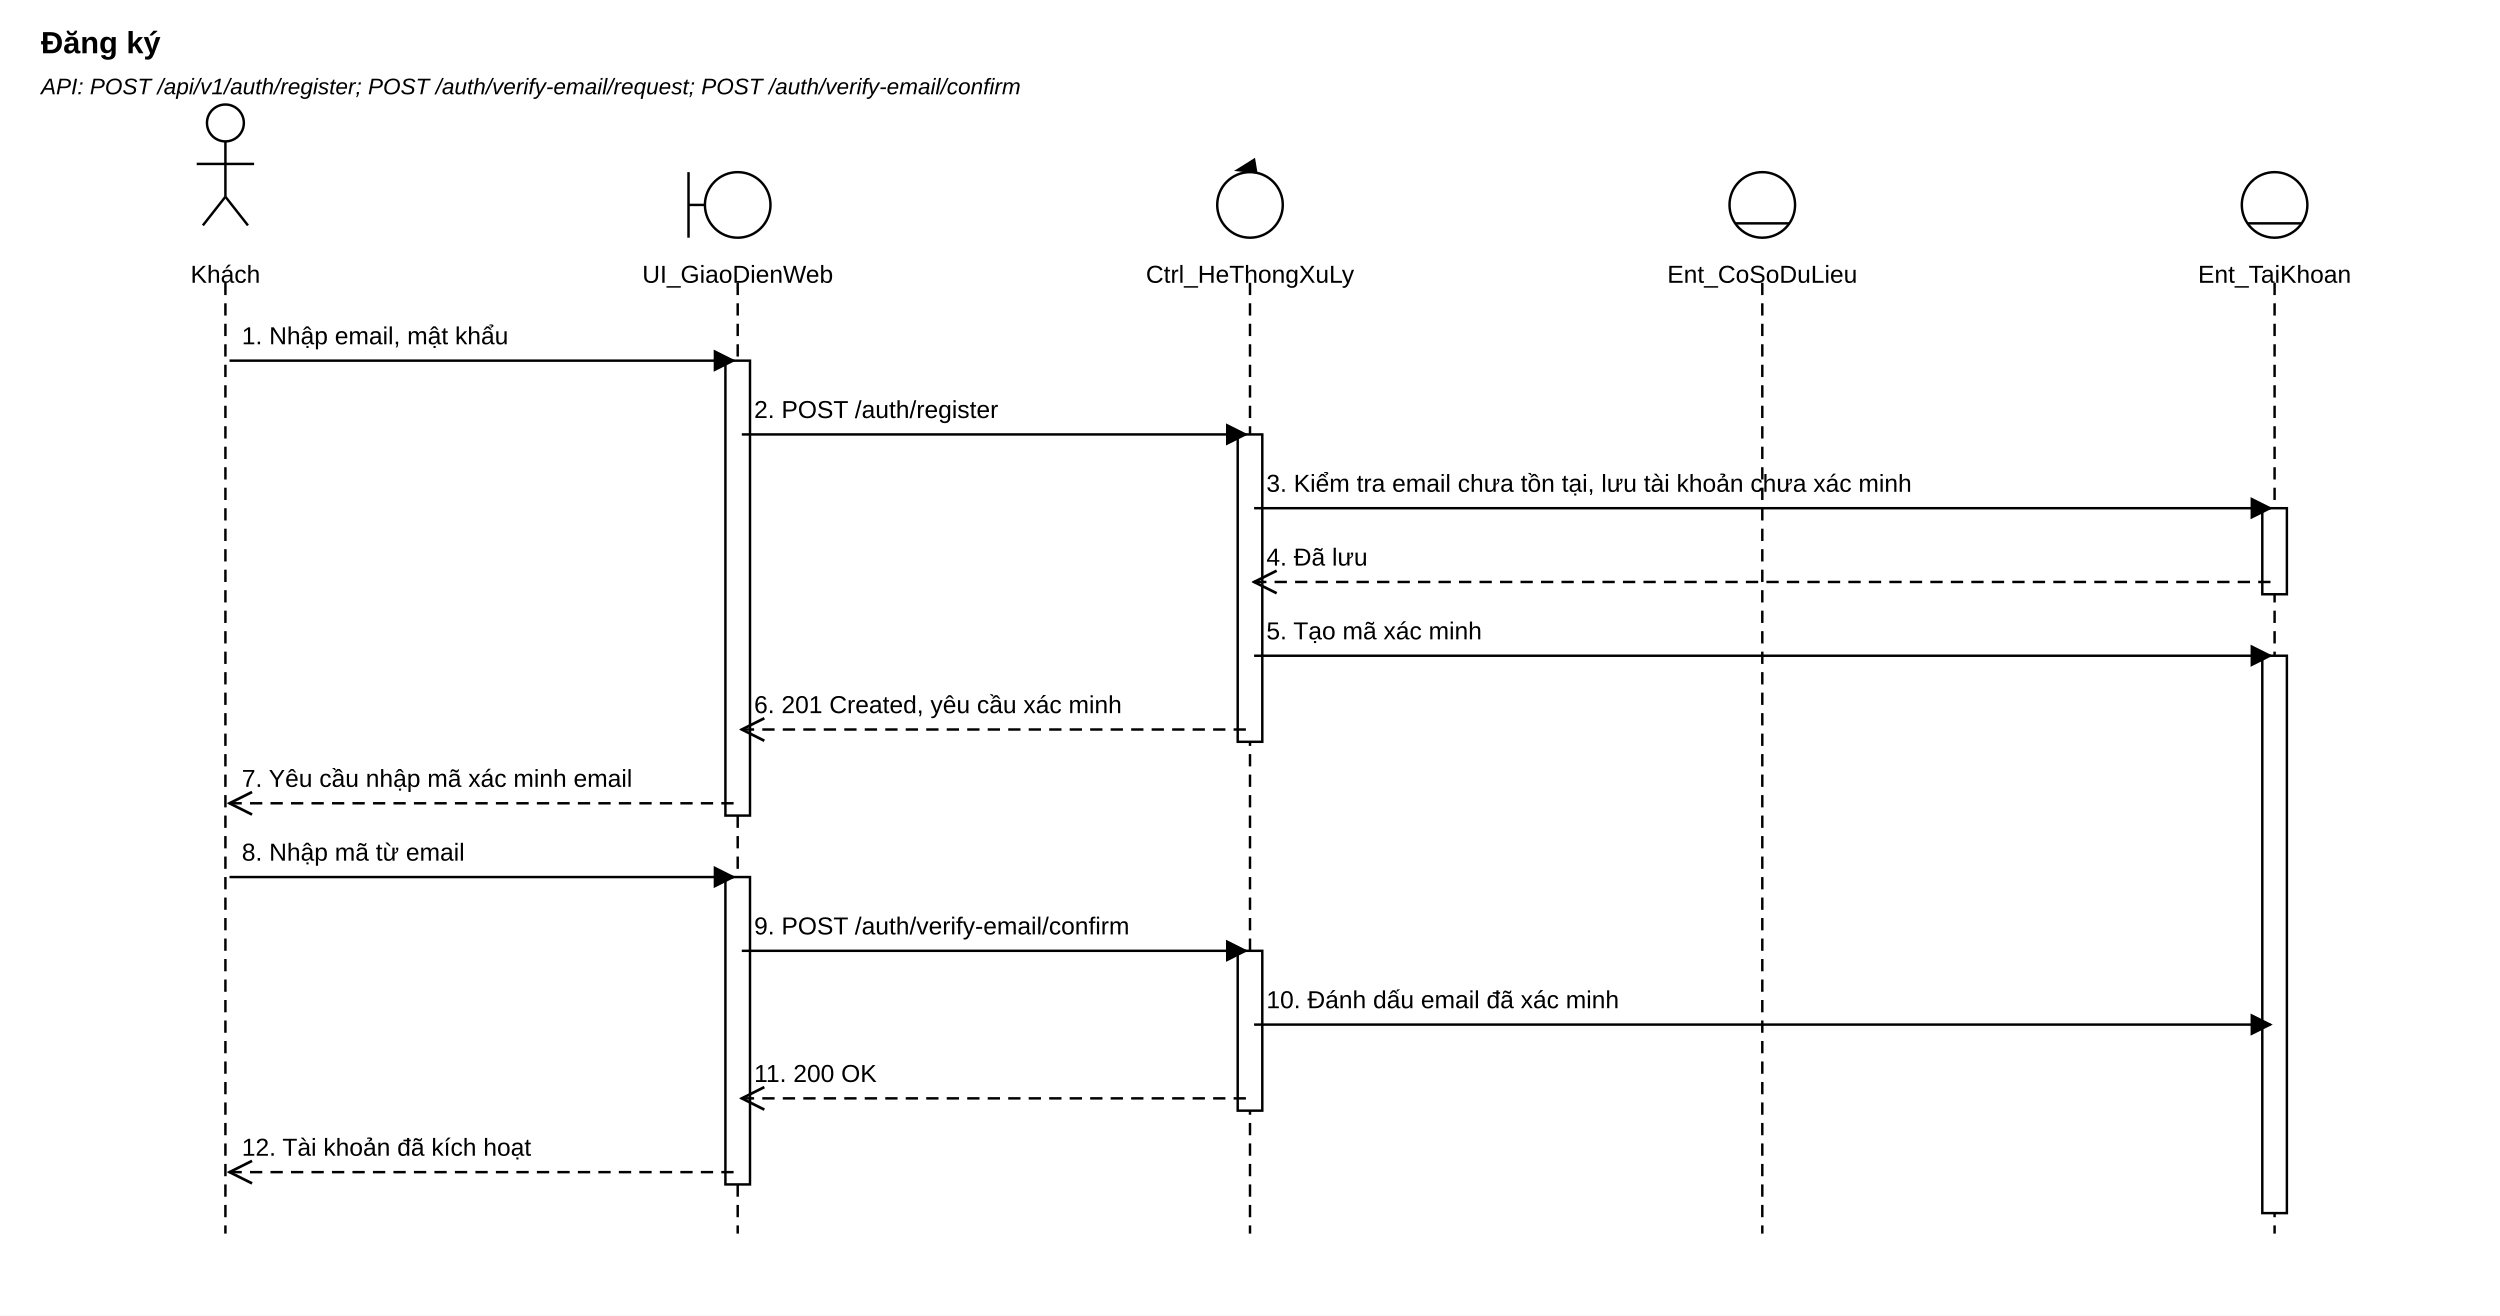
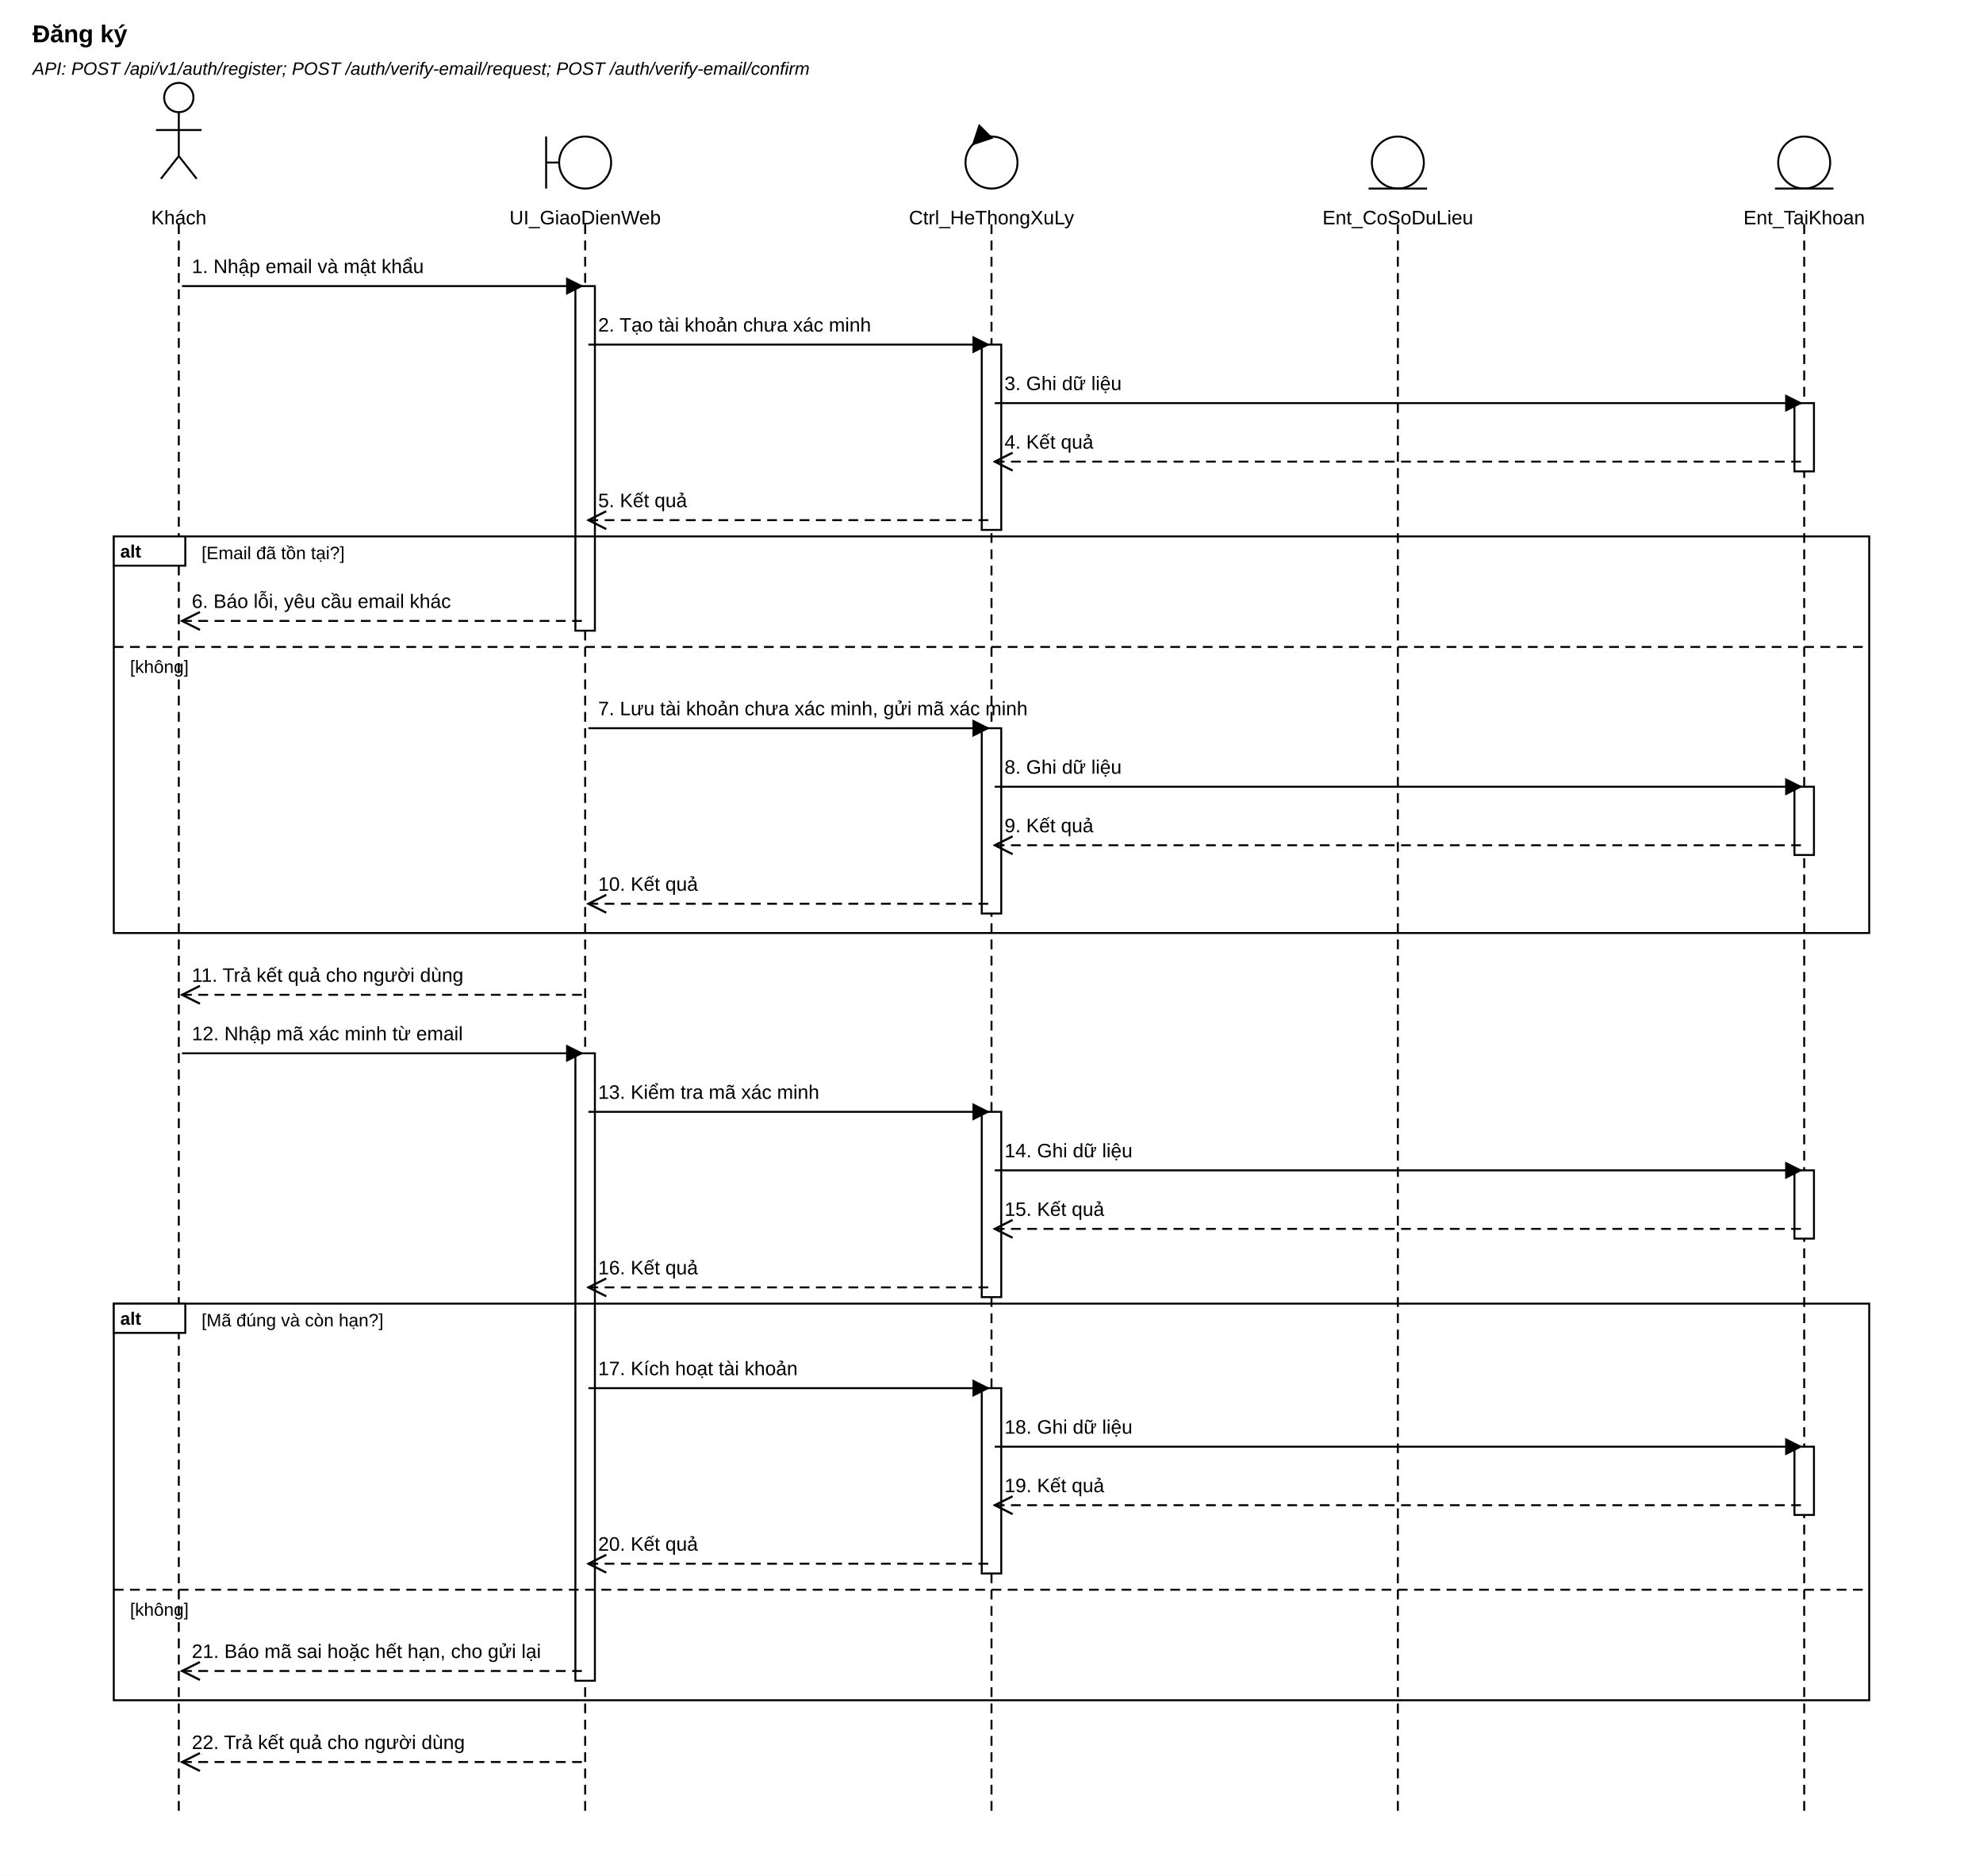
- <svg xmlns="http://www.w3.org/2000/svg" width="1220" height="642" viewBox="0 0 1220 642">
+ <svg xmlns="http://www.w3.org/2000/svg" width="1220" height="1154" viewBox="0 0 1220 1154">
  <defs>
    <marker id="dac" viewBox="0 0 10 10" refX="9" refY="5" markerWidth="9" markerHeight="9" orient="auto">
      <path d="M0,0 L10,5 L0,10 z" fill="#000" />
    </marker>
    <marker id="ho" viewBox="0 0 12 12" refX="11" refY="6" markerWidth="11" markerHeight="11" orient="auto">
      <path d="M1,1 L11,6 L1,11" fill="none" stroke="#000" stroke-width="1.2" />
    </marker>
  </defs>
  <rect width="100%" height="100%" fill="#fff" />
  <text x="20" y="26" font-family="Arial, Helvetica, sans-serif" font-size="15" text-anchor="start" font-weight="bold" fill="#000">Đăng ký</text>
  <text x="20" y="46" font-family="Arial, Helvetica, sans-serif" font-size="11" text-anchor="start" font-weight="normal" fill="#000" font-style="italic">API: POST /api/v1/auth/register; POST /auth/verify-email/request; POST /auth/verify-email/confirm</text>
  <circle cx="110" cy="60" r="9" fill="#fff" stroke="#000" stroke-width="1.2" />
  <line x1="110" y1="69" x2="110" y2="96" stroke="#000" stroke-width="1.2" />
  <line x1="96" y1="80" x2="124" y2="80" stroke="#000" stroke-width="1.2" />
  <line x1="110" y1="96" x2="99" y2="110" stroke="#000" stroke-width="1.2" />
  <line x1="110" y1="96" x2="121" y2="110" stroke="#000" stroke-width="1.2" />
  <text x="110" y="138" font-family="Arial, Helvetica, sans-serif" font-size="12" text-anchor="middle" font-weight="normal" fill="#000">Khách</text>
  <line x1="336" y1="84" x2="336" y2="116" stroke="#000" stroke-width="1.2" />
  <line x1="336" y1="100" x2="344" y2="100" stroke="#000" stroke-width="1.2" />
  <circle cx="360" cy="100" r="16" fill="#fff" stroke="#000" stroke-width="1.2" />
  <text x="360" y="138" font-family="Arial, Helvetica, sans-serif" font-size="12" text-anchor="middle" font-weight="normal" fill="#000">UI_GiaoDienWeb</text>
  <circle cx="610" cy="100" r="16" fill="#fff" stroke="#000" stroke-width="1.2" />
-   <path d="M 604 83 L 612 78 L 613 84 Z" fill="#000" stroke="#000" stroke-width="1.2" />
+   <path d="M 610 84 A 16 16 0 0 0 598.69 88.69" fill="none" stroke="#000" stroke-width="1.4" marker-end="url(#dac)" />
  <text x="610" y="138" font-family="Arial, Helvetica, sans-serif" font-size="12" text-anchor="middle" font-weight="normal" fill="#000">Ctrl_HeThongXuLy</text>
  <circle cx="860" cy="100" r="16" fill="#fff" stroke="#000" stroke-width="1.2" />
-   <line x1="847" y1="109" x2="873" y2="109" stroke="#000" stroke-width="1.2" />
+   <line x1="842" y1="116" x2="878" y2="116" stroke="#000" stroke-width="1.2" />
  <text x="860" y="138" font-family="Arial, Helvetica, sans-serif" font-size="12" text-anchor="middle" font-weight="normal" fill="#000">Ent_CoSoDuLieu</text>
  <circle cx="1110" cy="100" r="16" fill="#fff" stroke="#000" stroke-width="1.2" />
-   <line x1="1097" y1="109" x2="1123" y2="109" stroke="#000" stroke-width="1.2" />
+   <line x1="1092" y1="116" x2="1128" y2="116" stroke="#000" stroke-width="1.2" />
  <text x="1110" y="138" font-family="Arial, Helvetica, sans-serif" font-size="12" text-anchor="middle" font-weight="normal" fill="#000">Ent_TaiKhoan</text>
-   <line x1="110" y1="138" x2="110" y2="602" stroke="#000" stroke-width="1.2" stroke-dasharray="6 4" />
-   <line x1="360" y1="138" x2="360" y2="602" stroke="#000" stroke-width="1.2" stroke-dasharray="6 4" />
-   <line x1="610" y1="138" x2="610" y2="602" stroke="#000" stroke-width="1.2" stroke-dasharray="6 4" />
-   <line x1="860" y1="138" x2="860" y2="602" stroke="#000" stroke-width="1.2" stroke-dasharray="6 4" />
-   <line x1="1110" y1="138" x2="1110" y2="602" stroke="#000" stroke-width="1.2" stroke-dasharray="6 4" />
+   <line x1="110" y1="138" x2="110" y2="1114" stroke="#000" stroke-width="1.2" stroke-dasharray="6 4" />
+   <line x1="360" y1="138" x2="360" y2="1114" stroke="#000" stroke-width="1.2" stroke-dasharray="6 4" />
+   <line x1="610" y1="138" x2="610" y2="1114" stroke="#000" stroke-width="1.2" stroke-dasharray="6 4" />
+   <line x1="860" y1="138" x2="860" y2="1114" stroke="#000" stroke-width="1.2" stroke-dasharray="6 4" />
+   <line x1="1110" y1="138" x2="1110" y2="1114" stroke="#000" stroke-width="1.2" stroke-dasharray="6 4" />
  <rect x="1104" y="248" width="12" height="42" rx="0" fill="#fff" stroke="#000" stroke-width="1.2" />
-   <rect x="604" y="212" width="12" height="150" rx="0" fill="#fff" stroke="#000" stroke-width="1.2" />
-   <rect x="354" y="176" width="12" height="222" rx="0" fill="#fff" stroke="#000" stroke-width="1.2" />
-   <rect x="604" y="464" width="12" height="78" rx="0" fill="#fff" stroke="#000" stroke-width="1.2" />
-   <rect x="354" y="428" width="12" height="150" rx="0" fill="#fff" stroke="#000" stroke-width="1.2" />
-   <rect x="1104" y="320" width="12" height="272" rx="0" fill="#fff" stroke="#000" stroke-width="1.2" />
+   <rect x="604" y="212" width="12" height="114" rx="0" fill="#fff" stroke="#000" stroke-width="1.2" />
+   <rect x="354" y="176" width="12" height="212" rx="0" fill="#fff" stroke="#000" stroke-width="1.2" />
+   <rect x="1104" y="484" width="12" height="42" rx="0" fill="#fff" stroke="#000" stroke-width="1.2" />
+   <rect x="604" y="448" width="12" height="114" rx="0" fill="#fff" stroke="#000" stroke-width="1.2" />
+   <rect x="1104" y="720" width="12" height="42" rx="0" fill="#fff" stroke="#000" stroke-width="1.2" />
+   <rect x="604" y="684" width="12" height="114" rx="0" fill="#fff" stroke="#000" stroke-width="1.2" />
+   <rect x="1104" y="890" width="12" height="42" rx="0" fill="#fff" stroke="#000" stroke-width="1.2" />
+   <rect x="604" y="854" width="12" height="114" rx="0" fill="#fff" stroke="#000" stroke-width="1.2" />
+   <rect x="354" y="648" width="12" height="386" rx="0" fill="#fff" stroke="#000" stroke-width="1.2" />
  <line x1="112" y1="176" x2="358" y2="176" stroke="#000" stroke-width="1.2" marker-end="url(#dac)" />
-   <text x="118" y="168" font-family="Arial, Helvetica, sans-serif" font-size="12" text-anchor="start" font-weight="normal" fill="#000">1. Nhập email, mật khẩu</text>
+   <text x="118" y="168" font-family="Arial, Helvetica, sans-serif" font-size="12" text-anchor="start" font-weight="normal" fill="#000">1. Nhập email và mật khẩu</text>
  <line x1="362" y1="212" x2="608" y2="212" stroke="#000" stroke-width="1.2" marker-end="url(#dac)" />
-   <text x="368" y="204" font-family="Arial, Helvetica, sans-serif" font-size="12" text-anchor="start" font-weight="normal" fill="#000">2. POST /auth/register</text>
+   <text x="368" y="204" font-family="Arial, Helvetica, sans-serif" font-size="12" text-anchor="start" font-weight="normal" fill="#000">2. Tạo tài khoản chưa xác minh</text>
  <line x1="612" y1="248" x2="1108" y2="248" stroke="#000" stroke-width="1.2" marker-end="url(#dac)" />
-   <text x="618" y="240" font-family="Arial, Helvetica, sans-serif" font-size="12" text-anchor="start" font-weight="normal" fill="#000">3. Kiểm tra email chưa tồn tại, lưu tài khoản chưa xác minh</text>
+   <text x="618" y="240" font-family="Arial, Helvetica, sans-serif" font-size="12" text-anchor="start" font-weight="normal" fill="#000">3. Ghi dữ liệu</text>
  <line x1="1108" y1="284" x2="612" y2="284" stroke="#000" stroke-width="1.2" stroke-dasharray="6 4" marker-end="url(#ho)" />
-   <text x="618" y="276" font-family="Arial, Helvetica, sans-serif" font-size="12" text-anchor="start" font-weight="normal" fill="#000">4. Đã lưu</text>
-   <line x1="612" y1="320" x2="1108" y2="320" stroke="#000" stroke-width="1.2" marker-end="url(#dac)" />
-   <text x="618" y="312" font-family="Arial, Helvetica, sans-serif" font-size="12" text-anchor="start" font-weight="normal" fill="#000">5. Tạo mã xác minh</text>
-   <line x1="608" y1="356" x2="362" y2="356" stroke="#000" stroke-width="1.2" stroke-dasharray="6 4" marker-end="url(#ho)" />
-   <text x="368" y="348" font-family="Arial, Helvetica, sans-serif" font-size="12" text-anchor="start" font-weight="normal" fill="#000">6. 201 Created, yêu cầu xác minh</text>
-   <line x1="358" y1="392" x2="112" y2="392" stroke="#000" stroke-width="1.2" stroke-dasharray="6 4" marker-end="url(#ho)" />
-   <text x="118" y="384" font-family="Arial, Helvetica, sans-serif" font-size="12" text-anchor="start" font-weight="normal" fill="#000">7. Yêu cầu nhập mã xác minh email</text>
-   <line x1="112" y1="428" x2="358" y2="428" stroke="#000" stroke-width="1.2" marker-end="url(#dac)" />
-   <text x="118" y="420" font-family="Arial, Helvetica, sans-serif" font-size="12" text-anchor="start" font-weight="normal" fill="#000">8. Nhập mã từ email</text>
-   <line x1="362" y1="464" x2="608" y2="464" stroke="#000" stroke-width="1.2" marker-end="url(#dac)" />
-   <text x="368" y="456" font-family="Arial, Helvetica, sans-serif" font-size="12" text-anchor="start" font-weight="normal" fill="#000">9. POST /auth/verify-email/confirm</text>
-   <line x1="612" y1="500" x2="1108" y2="500" stroke="#000" stroke-width="1.2" marker-end="url(#dac)" />
-   <text x="618" y="492" font-family="Arial, Helvetica, sans-serif" font-size="12" text-anchor="start" font-weight="normal" fill="#000">10. Đánh dấu email đã xác minh</text>
-   <line x1="608" y1="536" x2="362" y2="536" stroke="#000" stroke-width="1.2" stroke-dasharray="6 4" marker-end="url(#ho)" />
-   <text x="368" y="528" font-family="Arial, Helvetica, sans-serif" font-size="12" text-anchor="start" font-weight="normal" fill="#000">11. 200 OK</text>
-   <line x1="358" y1="572" x2="112" y2="572" stroke="#000" stroke-width="1.2" stroke-dasharray="6 4" marker-end="url(#ho)" />
-   <text x="118" y="564" font-family="Arial, Helvetica, sans-serif" font-size="12" text-anchor="start" font-weight="normal" fill="#000">12. Tài khoản đã kích hoạt</text>
+   <text x="618" y="276" font-family="Arial, Helvetica, sans-serif" font-size="12" text-anchor="start" font-weight="normal" fill="#000">4. Kết quả</text>
+   <line x1="608" y1="320" x2="362" y2="320" stroke="#000" stroke-width="1.2" stroke-dasharray="6 4" marker-end="url(#ho)" />
+   <text x="368" y="312" font-family="Arial, Helvetica, sans-serif" font-size="12" text-anchor="start" font-weight="normal" fill="#000">5. Kết quả</text>
+   <line x1="358" y1="382" x2="112" y2="382" stroke="#000" stroke-width="1.2" stroke-dasharray="6 4" marker-end="url(#ho)" />
+   <text x="118" y="374" font-family="Arial, Helvetica, sans-serif" font-size="12" text-anchor="start" font-weight="normal" fill="#000">6. Báo lỗi, yêu cầu email khác</text>
+   <line x1="70" y1="398" x2="1150" y2="398" stroke="#000" stroke-width="1.2" stroke-dasharray="6 4" />
+   <text x="80" y="414" font-family="Arial, Helvetica, sans-serif" font-size="11" text-anchor="start" font-weight="normal" fill="#000">[không]</text>
+   <line x1="362" y1="448" x2="608" y2="448" stroke="#000" stroke-width="1.2" marker-end="url(#dac)" />
+   <text x="368" y="440" font-family="Arial, Helvetica, sans-serif" font-size="12" text-anchor="start" font-weight="normal" fill="#000">7. Lưu tài khoản chưa xác minh, gửi mã xác minh</text>
+   <line x1="612" y1="484" x2="1108" y2="484" stroke="#000" stroke-width="1.2" marker-end="url(#dac)" />
+   <text x="618" y="476" font-family="Arial, Helvetica, sans-serif" font-size="12" text-anchor="start" font-weight="normal" fill="#000">8. Ghi dữ liệu</text>
+   <line x1="1108" y1="520" x2="612" y2="520" stroke="#000" stroke-width="1.2" stroke-dasharray="6 4" marker-end="url(#ho)" />
+   <text x="618" y="512" font-family="Arial, Helvetica, sans-serif" font-size="12" text-anchor="start" font-weight="normal" fill="#000">9. Kết quả</text>
+   <line x1="608" y1="556" x2="362" y2="556" stroke="#000" stroke-width="1.2" stroke-dasharray="6 4" marker-end="url(#ho)" />
+   <text x="368" y="548" font-family="Arial, Helvetica, sans-serif" font-size="12" text-anchor="start" font-weight="normal" fill="#000">10. Kết quả</text>
+   <rect x="70" y="330" width="1080" height="244" rx="0" fill="none" stroke="#000" stroke-width="1.2" />
+   <rect x="70" y="330" width="44" height="18" fill="#fff" stroke="#000" stroke-width="1.2" />
+   <text x="74" y="343" font-family="Arial, Helvetica, sans-serif" font-size="11" text-anchor="start" font-weight="bold" fill="#000">alt</text>
+   <text x="124" y="344" font-family="Arial, Helvetica, sans-serif" font-size="11" text-anchor="start" font-weight="normal" fill="#000">[Email đã tồn tại?]</text>
+   <line x1="358" y1="612" x2="112" y2="612" stroke="#000" stroke-width="1.2" stroke-dasharray="6 4" marker-end="url(#ho)" />
+   <text x="118" y="604" font-family="Arial, Helvetica, sans-serif" font-size="12" text-anchor="start" font-weight="normal" fill="#000">11. Trả kết quả cho người dùng</text>
+   <line x1="112" y1="648" x2="358" y2="648" stroke="#000" stroke-width="1.2" marker-end="url(#dac)" />
+   <text x="118" y="640" font-family="Arial, Helvetica, sans-serif" font-size="12" text-anchor="start" font-weight="normal" fill="#000">12. Nhập mã xác minh từ email</text>
+   <line x1="362" y1="684" x2="608" y2="684" stroke="#000" stroke-width="1.2" marker-end="url(#dac)" />
+   <text x="368" y="676" font-family="Arial, Helvetica, sans-serif" font-size="12" text-anchor="start" font-weight="normal" fill="#000">13. Kiểm tra mã xác minh</text>
+   <line x1="612" y1="720" x2="1108" y2="720" stroke="#000" stroke-width="1.2" marker-end="url(#dac)" />
+   <text x="618" y="712" font-family="Arial, Helvetica, sans-serif" font-size="12" text-anchor="start" font-weight="normal" fill="#000">14. Ghi dữ liệu</text>
+   <line x1="1108" y1="756" x2="612" y2="756" stroke="#000" stroke-width="1.2" stroke-dasharray="6 4" marker-end="url(#ho)" />
+   <text x="618" y="748" font-family="Arial, Helvetica, sans-serif" font-size="12" text-anchor="start" font-weight="normal" fill="#000">15. Kết quả</text>
+   <line x1="608" y1="792" x2="362" y2="792" stroke="#000" stroke-width="1.2" stroke-dasharray="6 4" marker-end="url(#ho)" />
+   <text x="368" y="784" font-family="Arial, Helvetica, sans-serif" font-size="12" text-anchor="start" font-weight="normal" fill="#000">16. Kết quả</text>
+   <line x1="362" y1="854" x2="608" y2="854" stroke="#000" stroke-width="1.2" marker-end="url(#dac)" />
+   <text x="368" y="846" font-family="Arial, Helvetica, sans-serif" font-size="12" text-anchor="start" font-weight="normal" fill="#000">17. Kích hoạt tài khoản</text>
+   <line x1="612" y1="890" x2="1108" y2="890" stroke="#000" stroke-width="1.2" marker-end="url(#dac)" />
+   <text x="618" y="882" font-family="Arial, Helvetica, sans-serif" font-size="12" text-anchor="start" font-weight="normal" fill="#000">18. Ghi dữ liệu</text>
+   <line x1="1108" y1="926" x2="612" y2="926" stroke="#000" stroke-width="1.2" stroke-dasharray="6 4" marker-end="url(#ho)" />
+   <text x="618" y="918" font-family="Arial, Helvetica, sans-serif" font-size="12" text-anchor="start" font-weight="normal" fill="#000">19. Kết quả</text>
+   <line x1="608" y1="962" x2="362" y2="962" stroke="#000" stroke-width="1.2" stroke-dasharray="6 4" marker-end="url(#ho)" />
+   <text x="368" y="954" font-family="Arial, Helvetica, sans-serif" font-size="12" text-anchor="start" font-weight="normal" fill="#000">20. Kết quả</text>
+   <line x1="70" y1="978" x2="1150" y2="978" stroke="#000" stroke-width="1.2" stroke-dasharray="6 4" />
+   <text x="80" y="994" font-family="Arial, Helvetica, sans-serif" font-size="11" text-anchor="start" font-weight="normal" fill="#000">[không]</text>
+   <line x1="358" y1="1028" x2="112" y2="1028" stroke="#000" stroke-width="1.2" stroke-dasharray="6 4" marker-end="url(#ho)" />
+   <text x="118" y="1020" font-family="Arial, Helvetica, sans-serif" font-size="12" text-anchor="start" font-weight="normal" fill="#000">21. Báo mã sai hoặc hết hạn, cho gửi lại</text>
+   <rect x="70" y="802" width="1080" height="244" rx="0" fill="none" stroke="#000" stroke-width="1.2" />
+   <rect x="70" y="802" width="44" height="18" fill="#fff" stroke="#000" stroke-width="1.2" />
+   <text x="74" y="815" font-family="Arial, Helvetica, sans-serif" font-size="11" text-anchor="start" font-weight="bold" fill="#000">alt</text>
+   <text x="124" y="816" font-family="Arial, Helvetica, sans-serif" font-size="11" text-anchor="start" font-weight="normal" fill="#000">[Mã đúng và còn hạn?]</text>
+   <line x1="358" y1="1084" x2="112" y2="1084" stroke="#000" stroke-width="1.2" stroke-dasharray="6 4" marker-end="url(#ho)" />
+   <text x="118" y="1076" font-family="Arial, Helvetica, sans-serif" font-size="12" text-anchor="start" font-weight="normal" fill="#000">22. Trả kết quả cho người dùng</text>
</svg>
